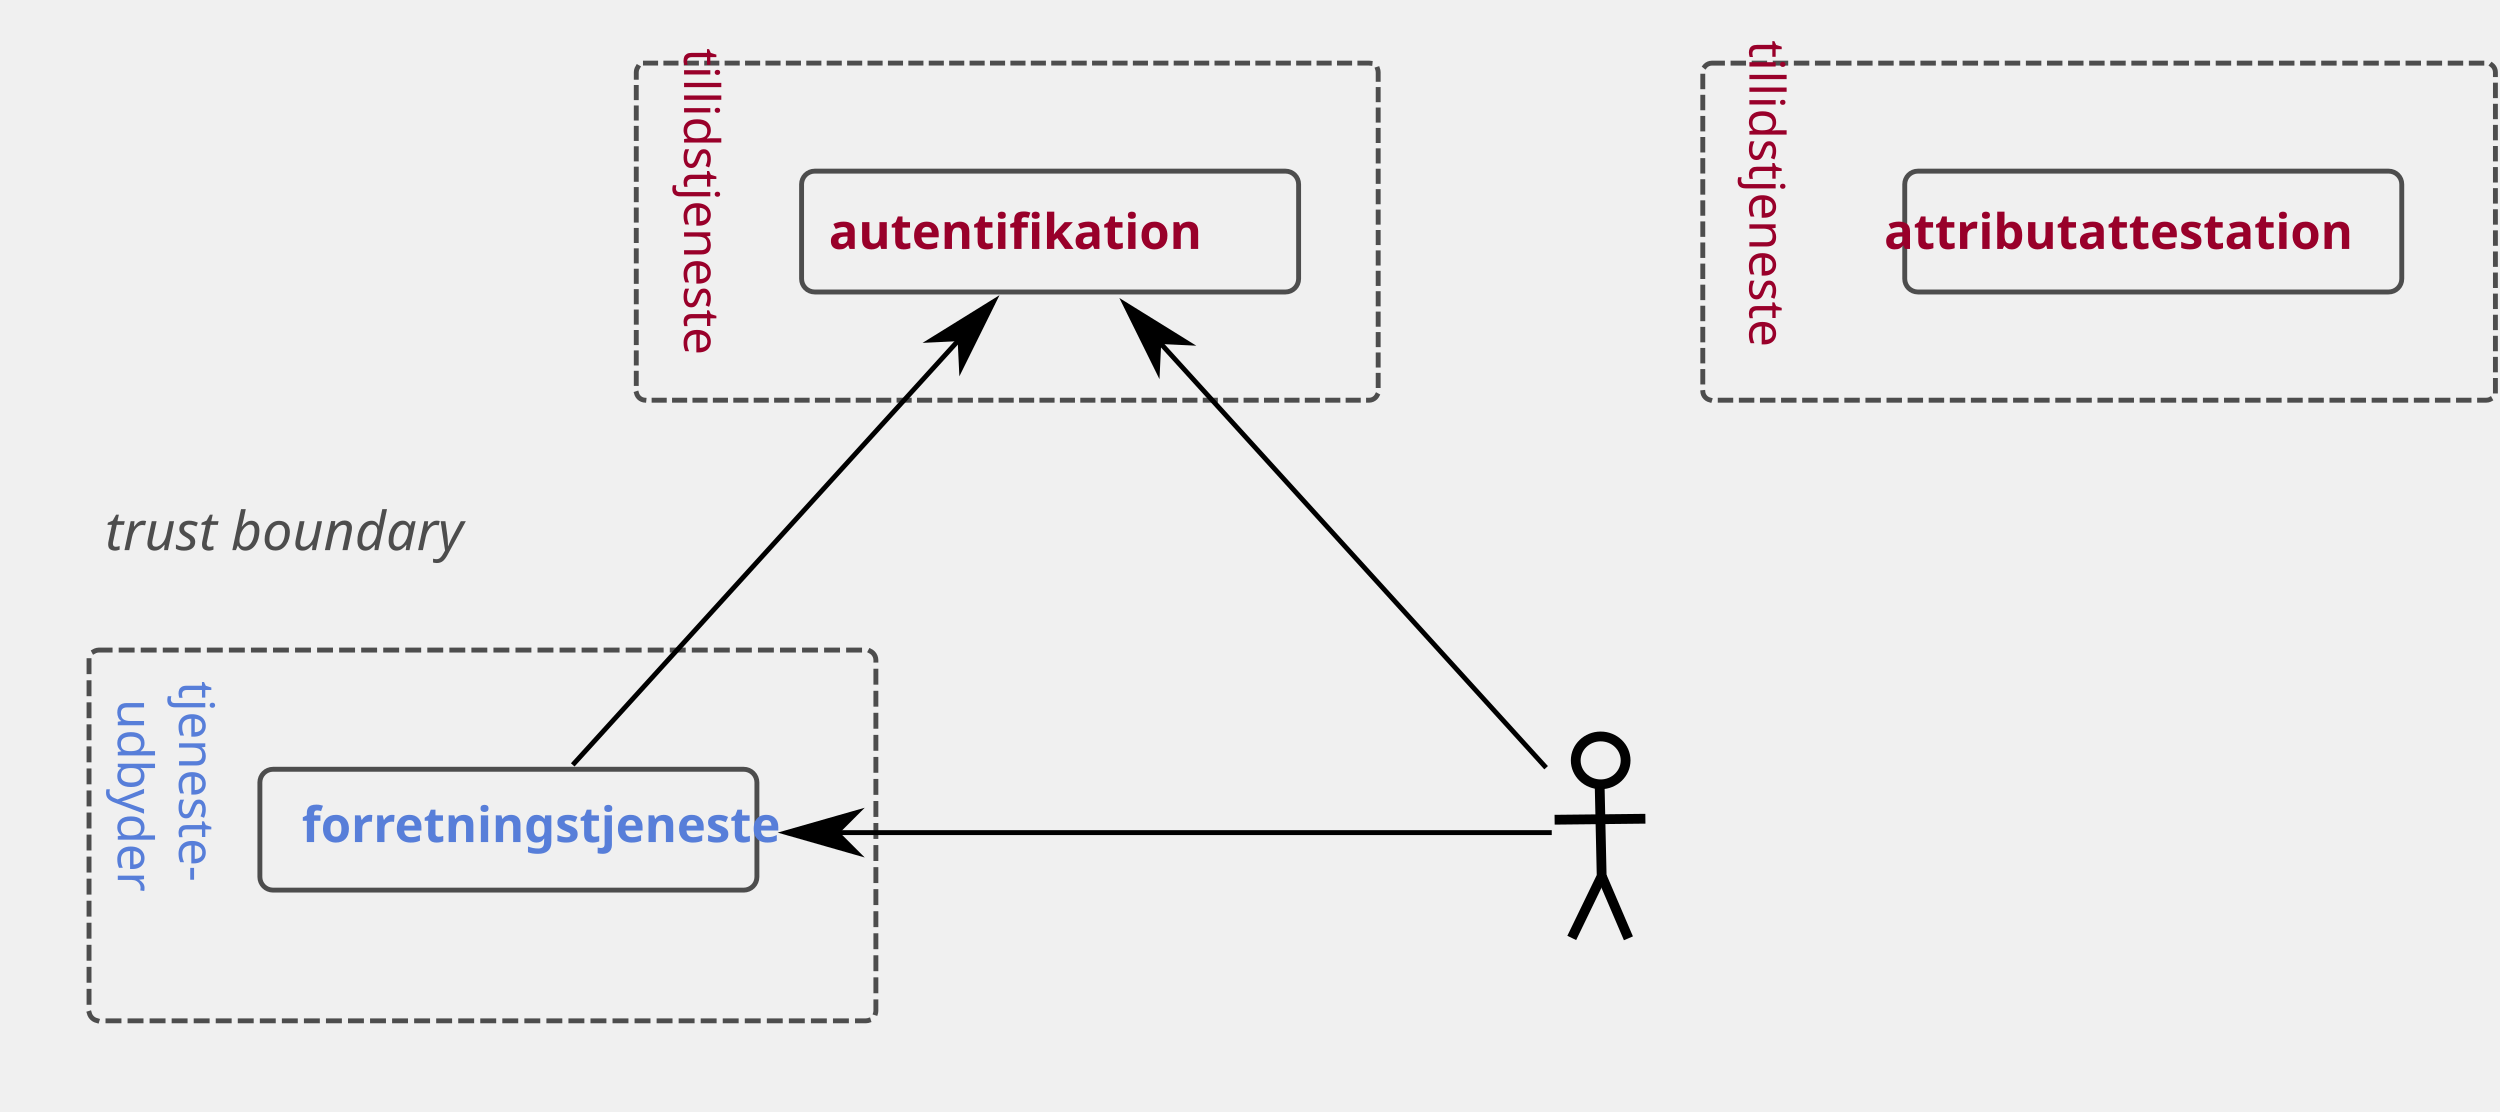
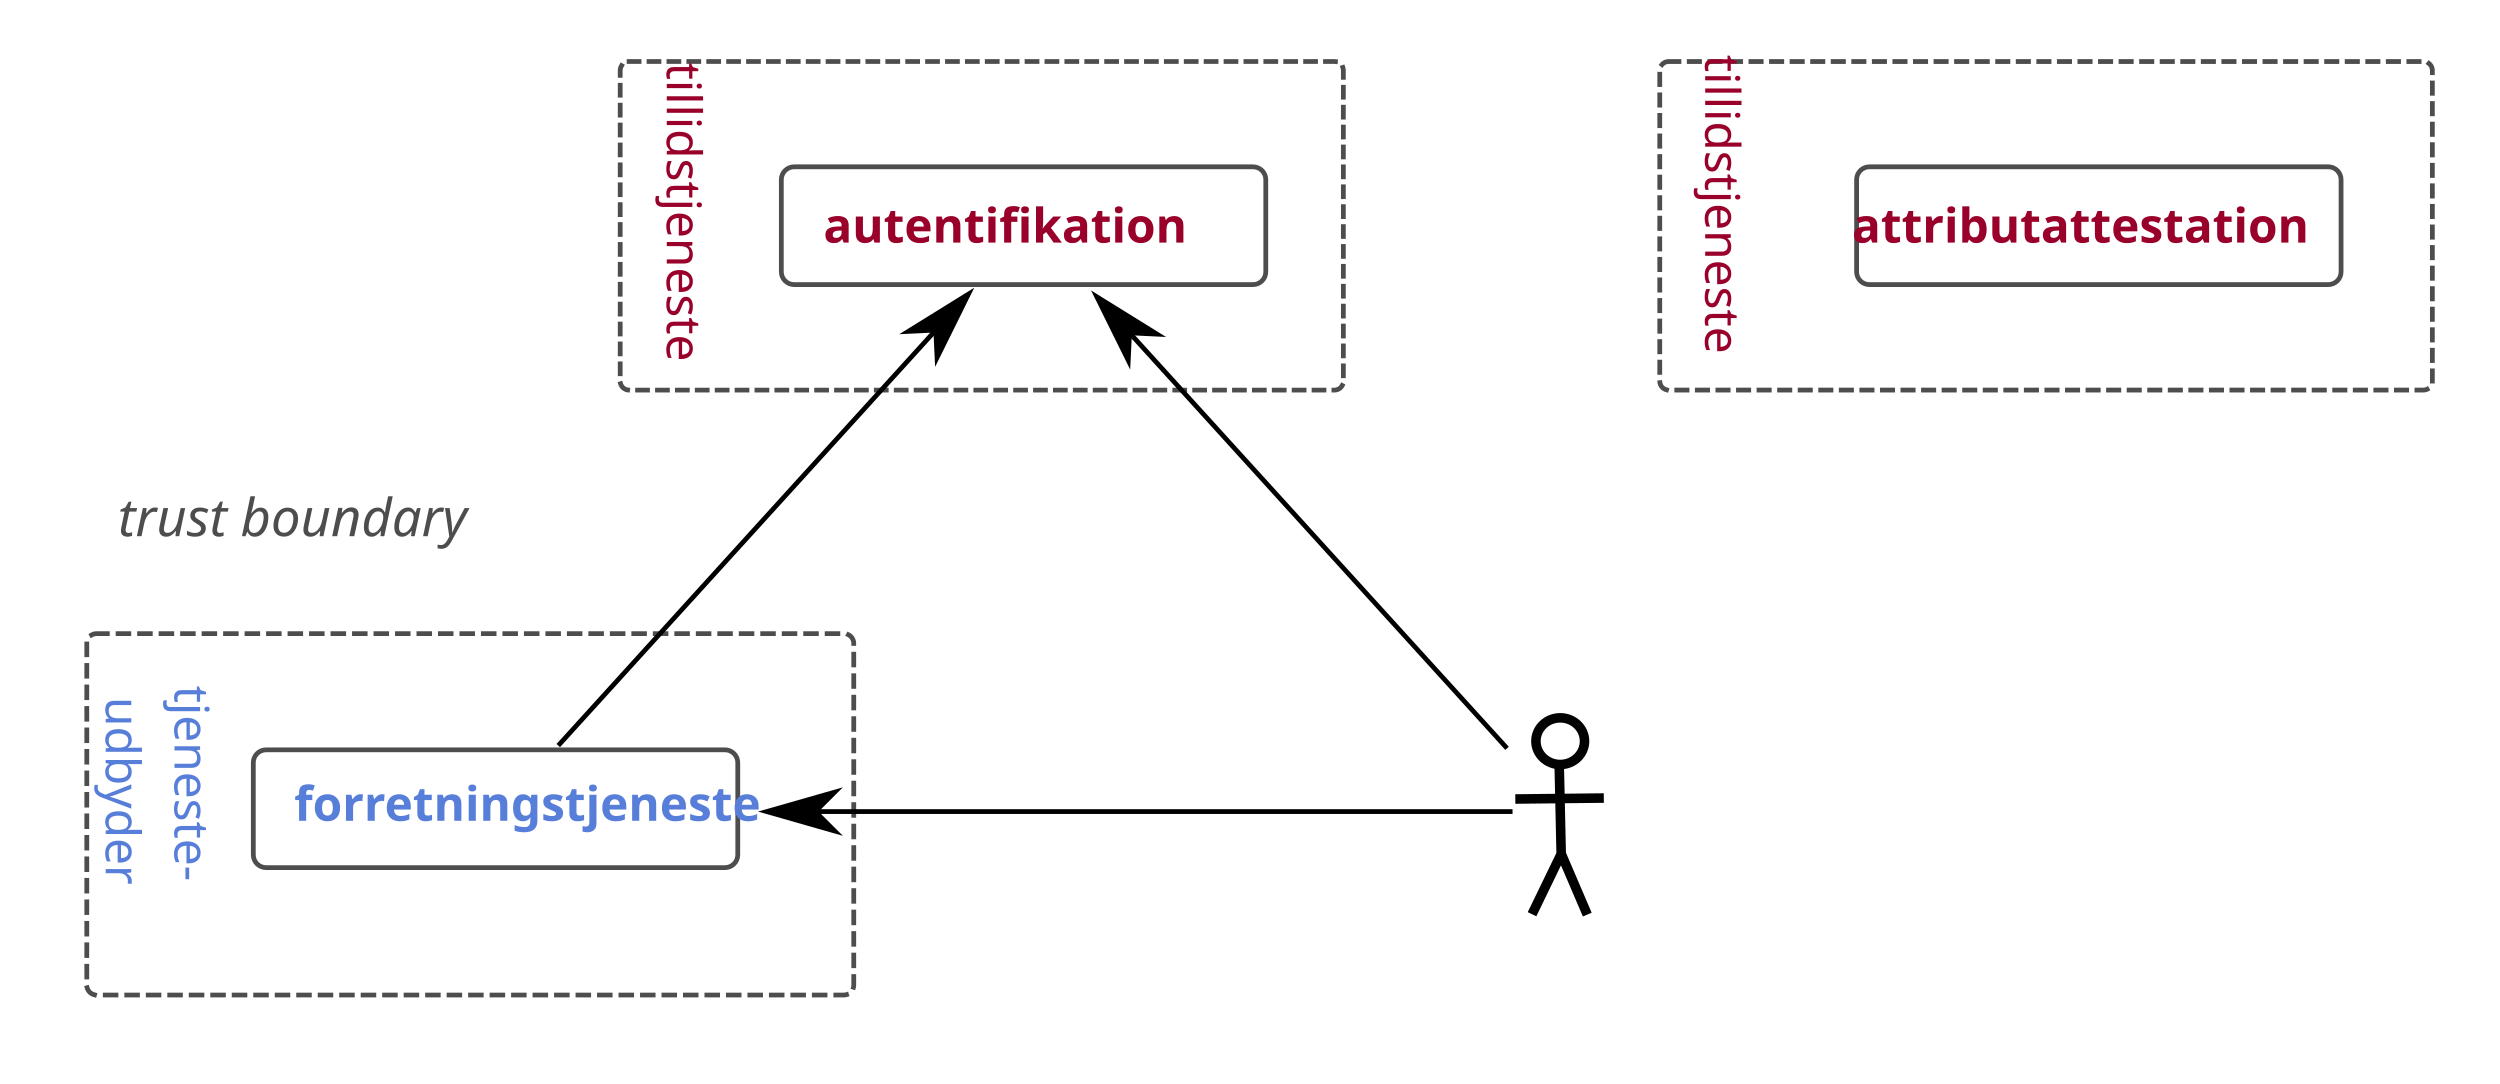
- <svg xmlns="http://www.w3.org/2000/svg" width="270mm" height="120mm" id="svg4905" version="1.1">
+ <svg xmlns="http://www.w3.org/2000/svg" width="277mm" height="120mm" id="svg4905" version="1.1">
  <defs id="defs4907">
    <marker orient="auto" refY="0.0" refX="0.0" id="Arrow1Lend" style="overflow:visible;">
      <path id="path4104" d="M 0.0,0.0 L 5.0,-5.0 L -12.5,0.0 L 5.0,5.0 L 0.0,0.0 z " style="fill-rule:evenodd;stroke:#000000;stroke-width:1.0pt;" transform="scale(0.8) rotate(180) translate(12.5,0)" />
    </marker>
  </defs>
  <g id="layer1">
+     <rect style="fill:#ffffff;stroke-width:0.955;stroke-linecap:round;paint-order:markers stroke fill" id="rect1" width="1055.387" height="464.175" x="-7.329" y="-2.443" ry="0" />
    <rect style="fill:none;stroke:#4d4d4d;stroke-width:0.666;stroke-linecap:square;stroke-linejoin:miter;stroke-miterlimit:4;stroke-opacity:1;stroke-dasharray:4.166, 4.166;stroke-dashoffset:0" id="rect3500" width="302.837" height="137.605" x="259.722" y="25.759" ry="3.735" />
    <rect ry="3.735" y="25.759" x="259.722" height="137.605" width="302.837" id="rect4943" style="fill:none;stroke:#4d4d4d;stroke-width:2;stroke-linecap:square;stroke-linejoin:miter;stroke-miterlimit:4;stroke-opacity:1;stroke-dasharray:4.166, 4.166;stroke-dashoffset:0" />
    <rect style="fill:none;stroke:#4d4d4d;stroke-width:2;stroke-linecap:square;stroke-linejoin:miter;stroke-miterlimit:4;stroke-opacity:1;stroke-dasharray:4.305, 4.305;stroke-dashoffset:0" id="rect4945" width="323.545" height="137.583" x="695.058" y="25.771" ry="3.734" />
    <rect style="fill:none;stroke:#4d4d4d;stroke-width:2;stroke-linecap:square;stroke-linejoin:miter;stroke-miterlimit:4;stroke-opacity:1;stroke-dasharray:4.499, 4.499;stroke-dashoffset:0" id="rect4947" width="321.184" height="151.345" x="36.341" y="265.343" ry="4.107" />
    <path style="fill:none;stroke:#000000;stroke-width:2;stroke-linecap:butt;stroke-linejoin:miter;stroke-opacity:1;marker-end:url(#Arrow1Lend)" d="M 233.786,312.224 405.382,123.353" id="path4949" />
    <path id="path5841" d="M 631.106,313.376 459.51,124.505" style="fill:none;stroke:#000000;stroke-width:2;stroke-linecap:butt;stroke-linejoin:miter;stroke-opacity:1;marker-end:url(#Arrow1Lend)" />
    <path style="fill:none;stroke:#000000;stroke-width:2;stroke-linecap:butt;stroke-linejoin:miter;stroke-opacity:1;marker-end:url(#Arrow1Lend);stroke-miterlimit:4;stroke-dasharray:none" d="m 633.409,339.864 -312.098,0" id="path5849" />
    <g id="g3308" transform="translate(363.4001,-37.33452)">
      <path style="fill:none;stroke:#000000;stroke-width:4;stroke-linecap:butt;stroke-linejoin:miter;stroke-opacity:1" d="m 271.176,371.94 37.053,-0.407" id="path3310" />
      <g id="g3312" transform="translate(-120.9298,405.1254)">
        <g transform="translate(-41.45953,-164.6865)" id="g3314">
          <path d="m 462.546,107.279 c 0,5.397 -4.557,9.772 -10.179,9.772 -5.622,0 -10.179,-4.375 -10.179,-9.772 0,-5.397 4.557,-9.772 10.179,-9.772 5.622,0 10.179,4.375 10.179,9.772 z" id="path3316" style="opacity:0.99;fill:none;stroke:#000000;stroke-width:4;stroke-linecap:square;stroke-linejoin:miter;stroke-miterlimit:4;stroke-opacity:1;stroke-dasharray:none;stroke-dashoffset:0" />
          <path id="path3318" d="m 451.96,117.865 0.814,36.645 -12.215,25.245" style="fill:none;stroke:#000000;stroke-width:4;stroke-linecap:butt;stroke-linejoin:miter;stroke-opacity:1" />
          <path id="path3320" d="m 452.915,154.741 10.781,25.162" style="fill:none;stroke:#000000;stroke-width:4;stroke-linecap:butt;stroke-linejoin:miter;stroke-opacity:1" />
        </g>
      </g>
    </g>
-     <text xml:space="preserve" style="font-size:22px;font-style:normal;font-weight:normal;text-align:center;line-height:125%;letter-spacing:0px;word-spacing:0px;text-anchor:middle;fill:#000000;fill-opacity:1;stroke:none;font-family:Paralucent Medium;-inkscape-font-specification:Sans" x="130.295" y="224.544" id="text6292">
-       <tspan id="tspan6294" x="130.295" y="224.544" style="font-style:oblique;fill:#4d4d4d;fill-opacity:1;-inkscape-font-specification:'Paralucent Medium, Oblique'">trust boundary</tspan>
+     <text xml:space="preserve" style="font-style:normal;font-weight:normal;line-height:0%;font-family:'Paralucent Medium';-inkscape-font-specification:Sans;text-align:center;letter-spacing:0px;word-spacing:0px;text-anchor:middle;fill:#000000;fill-opacity:1;stroke:none" x="130.295" y="224.544" id="text6292">
+       <tspan id="tspan6294" x="130.295" y="224.544" style="font-style:oblique;font-size:22px;line-height:1.25;-inkscape-font-specification:'Paralucent Medium, Oblique';fill:#4d4d4d;fill-opacity:1">trust boundary</tspan>
    </text>
    <rect ry="5.37" y="314.008" x="106.079" height="49.328" width="202.88" id="rect6296" style="fill:none;stroke:#4d4d4d;stroke-width:2;stroke-linecap:square;stroke-linejoin:miter;stroke-miterlimit:4;stroke-opacity:1;stroke-dasharray:none;stroke-dashoffset:0" />
    <rect style="fill:none;stroke:#4d4d4d;stroke-width:2;stroke-linecap:square;stroke-linejoin:miter;stroke-miterlimit:4;stroke-opacity:1;stroke-dasharray:none;stroke-dashoffset:0" id="rect6298" width="202.88" height="49.328" x="327.197" y="69.857" ry="5.37" />
    <rect ry="5.37" y="69.857" x="777.493" height="49.328" width="202.88" id="rect6300" style="fill:none;stroke:#4d4d4d;stroke-width:2;stroke-linecap:square;stroke-linejoin:miter;stroke-miterlimit:4;stroke-opacity:1;stroke-dasharray:none;stroke-dashoffset:0" />
-     <text id="text4176" y="343.73" x="123.196" style="font-size:22px;font-style:normal;font-weight:normal;text-align:center;line-height:125%;letter-spacing:0px;word-spacing:0px;text-anchor:middle;fill:#577ed9;fill-opacity:1;stroke:none;font-family:Paralucent Medium;-inkscape-font-specification:Sans" xml:space="preserve">
-       <tspan style="font-size:20px;text-align:start;text-anchor:start;fill:#577ed9;fill-opacity:1;font-weight:bold;-inkscape-font-specification:'Paralucent Medium, Bold'" id="tspan4178" y="343.73" x="123.196">forretningstjeneste</tspan>
+     <text id="text4176" y="343.73" x="123.196" style="font-style:normal;font-weight:normal;line-height:0%;font-family:'Paralucent Medium';-inkscape-font-specification:Sans;text-align:center;letter-spacing:0px;word-spacing:0px;text-anchor:middle;fill:#577ed9;fill-opacity:1;stroke:none" xml:space="preserve">
+       <tspan style="font-weight:bold;font-size:20px;line-height:1.25;-inkscape-font-specification:'Paralucent Medium, Bold';text-align:start;text-anchor:start;fill:#577ed9;fill-opacity:1" id="tspan4178" y="343.73" x="123.196">forretningstjeneste</tspan>
    </text>
-     <text id="text6352" y="101.604" x="428.743" style="font-size:22px;font-style:normal;font-weight:normal;text-align:center;line-height:125%;letter-spacing:0px;word-spacing:0px;text-anchor:middle;fill:#99002a;fill-opacity:1;stroke:none;font-family:Paralucent Medium;-inkscape-font-specification:Sans" xml:space="preserve">
-       <tspan style="font-size:20px;fill:#99002a;fill-opacity:1;font-weight:bold;-inkscape-font-specification:'Paralucent Medium, Bold'" y="101.604" x="428.743" id="tspan6354">autentifikation</tspan>
+     <text id="text6352" y="101.604" x="428.743" style="font-style:normal;font-weight:normal;line-height:0%;font-family:'Paralucent Medium';-inkscape-font-specification:Sans;text-align:center;letter-spacing:0px;word-spacing:0px;text-anchor:middle;fill:#99002a;fill-opacity:1;stroke:none" xml:space="preserve">
+       <tspan style="font-weight:bold;font-size:20px;line-height:1.25;-inkscape-font-specification:'Paralucent Medium, Bold';fill:#99002a;fill-opacity:1" y="101.604" x="428.743" id="tspan6354">autentifikation</tspan>
    </text>
-     <text xml:space="preserve" style="font-size:22px;font-style:normal;font-weight:normal;text-align:center;line-height:125%;letter-spacing:0px;word-spacing:0px;text-anchor:middle;fill:#99002a;fill-opacity:1;stroke:none;font-family:Paralucent Medium;-inkscape-font-specification:Sans" x="879.039" y="101.604" id="text6356">
-       <tspan id="tspan6358" x="879.039" y="101.604" style="font-size:20px;fill:#99002a;fill-opacity:1;font-weight:bold;-inkscape-font-specification:'Paralucent Medium, Bold'">attributattestation</tspan>
+     <text xml:space="preserve" style="font-style:normal;font-weight:normal;line-height:0%;font-family:'Paralucent Medium';-inkscape-font-specification:Sans;text-align:center;letter-spacing:0px;word-spacing:0px;text-anchor:middle;fill:#99002a;fill-opacity:1;stroke:none" x="879.039" y="101.604" id="text6356">
+       <tspan id="tspan6358" x="879.039" y="101.604" style="font-weight:bold;font-size:20px;line-height:1.25;-inkscape-font-specification:'Paralucent Medium, Bold';fill:#99002a;fill-opacity:1">attributattestation</tspan>
    </text>
-     <text id="text6360" y="-714.083" x="93.336" style="font-size:22px;font-style:normal;font-weight:normal;text-align:center;line-height:125%;letter-spacing:0px;word-spacing:0px;text-anchor:middle;fill:#99002a;fill-opacity:1;stroke:none;font-family:Paralucent Medium;-inkscape-font-specification:Sans" xml:space="preserve" transform="matrix(0,1,-1,0,0,0)">
-       <tspan style="font-size:20px;fill:#99002a;fill-opacity:1" y="-714.083" x="93.336" id="tspan6362">tillidstjeneste</tspan>
+     <text id="text6360" y="-714.083" x="93.336" style="font-style:normal;font-weight:normal;line-height:0%;font-family:'Paralucent Medium';-inkscape-font-specification:Sans;text-align:center;letter-spacing:0px;word-spacing:0px;text-anchor:middle;fill:#99002a;fill-opacity:1;stroke:none" xml:space="preserve" transform="rotate(90)">
+       <tspan style="font-size:20px;line-height:1.25;fill:#99002a;fill-opacity:1" y="-714.083" x="93.336" id="tspan6362">tillidstjeneste</tspan>
    </text>
-     <text transform="matrix(0,1,-1,0,0,0)" xml:space="preserve" style="font-size:22px;font-style:normal;font-weight:normal;text-align:center;line-height:125%;letter-spacing:0px;word-spacing:0px;text-anchor:middle;fill:#99002a;fill-opacity:1;stroke:none;font-family:Paralucent Medium;-inkscape-font-specification:Sans" x="96.594" y="-279.224" id="text6364">
-       <tspan id="tspan6366" x="96.594" y="-279.224" style="font-size:20px;fill:#99002a;fill-opacity:1">tillidstjeneste</tspan>
+     <text transform="rotate(90)" xml:space="preserve" style="font-style:normal;font-weight:normal;line-height:0%;font-family:'Paralucent Medium';-inkscape-font-specification:Sans;text-align:center;letter-spacing:0px;word-spacing:0px;text-anchor:middle;fill:#99002a;fill-opacity:1;stroke:none" x="96.594" y="-279.224" id="text6364">
+       <tspan id="tspan6366" x="96.594" y="-279.224" style="font-size:20px;line-height:1.25;fill:#99002a;fill-opacity:1">tillidstjeneste</tspan>
    </text>
-     <text id="text6731" y="-73.078" x="338.992" style="font-size:22px;font-style:normal;font-weight:normal;text-align:center;line-height:125%;letter-spacing:0px;word-spacing:0px;text-anchor:middle;fill:#577ed9;fill-opacity:1;stroke:none;font-family:Paralucent Medium;-inkscape-font-specification:Sans" xml:space="preserve" transform="matrix(0,1,-1,0,0,0)">
-       <tspan style="font-size:20px;fill:#577ed9;fill-opacity:1" y="-73.078" x="338.992" id="tspan6733">tjeneste-</tspan>
-       <tspan style="font-size:20px;fill:#577ed9;fill-opacity:1" y="-48.078" x="338.992" id="tspan6735">udbyder</tspan>
+     <text id="text6731" y="-73.078" x="338.992" style="font-style:normal;font-weight:normal;line-height:0%;font-family:'Paralucent Medium';-inkscape-font-specification:Sans;text-align:center;letter-spacing:0px;word-spacing:0px;text-anchor:middle;fill:#577ed9;fill-opacity:1;stroke:none" xml:space="preserve" transform="rotate(90)">
+       <tspan style="font-size:20px;line-height:1.25;fill:#577ed9;fill-opacity:1" y="-73.078" x="338.992" id="tspan6733">tjeneste-</tspan>
+       <tspan style="font-size:20px;line-height:1.25;fill:#577ed9;fill-opacity:1" y="-44.257" x="338.992" id="tspan6735">udbyder</tspan>
    </text>
  </g>
</svg>
